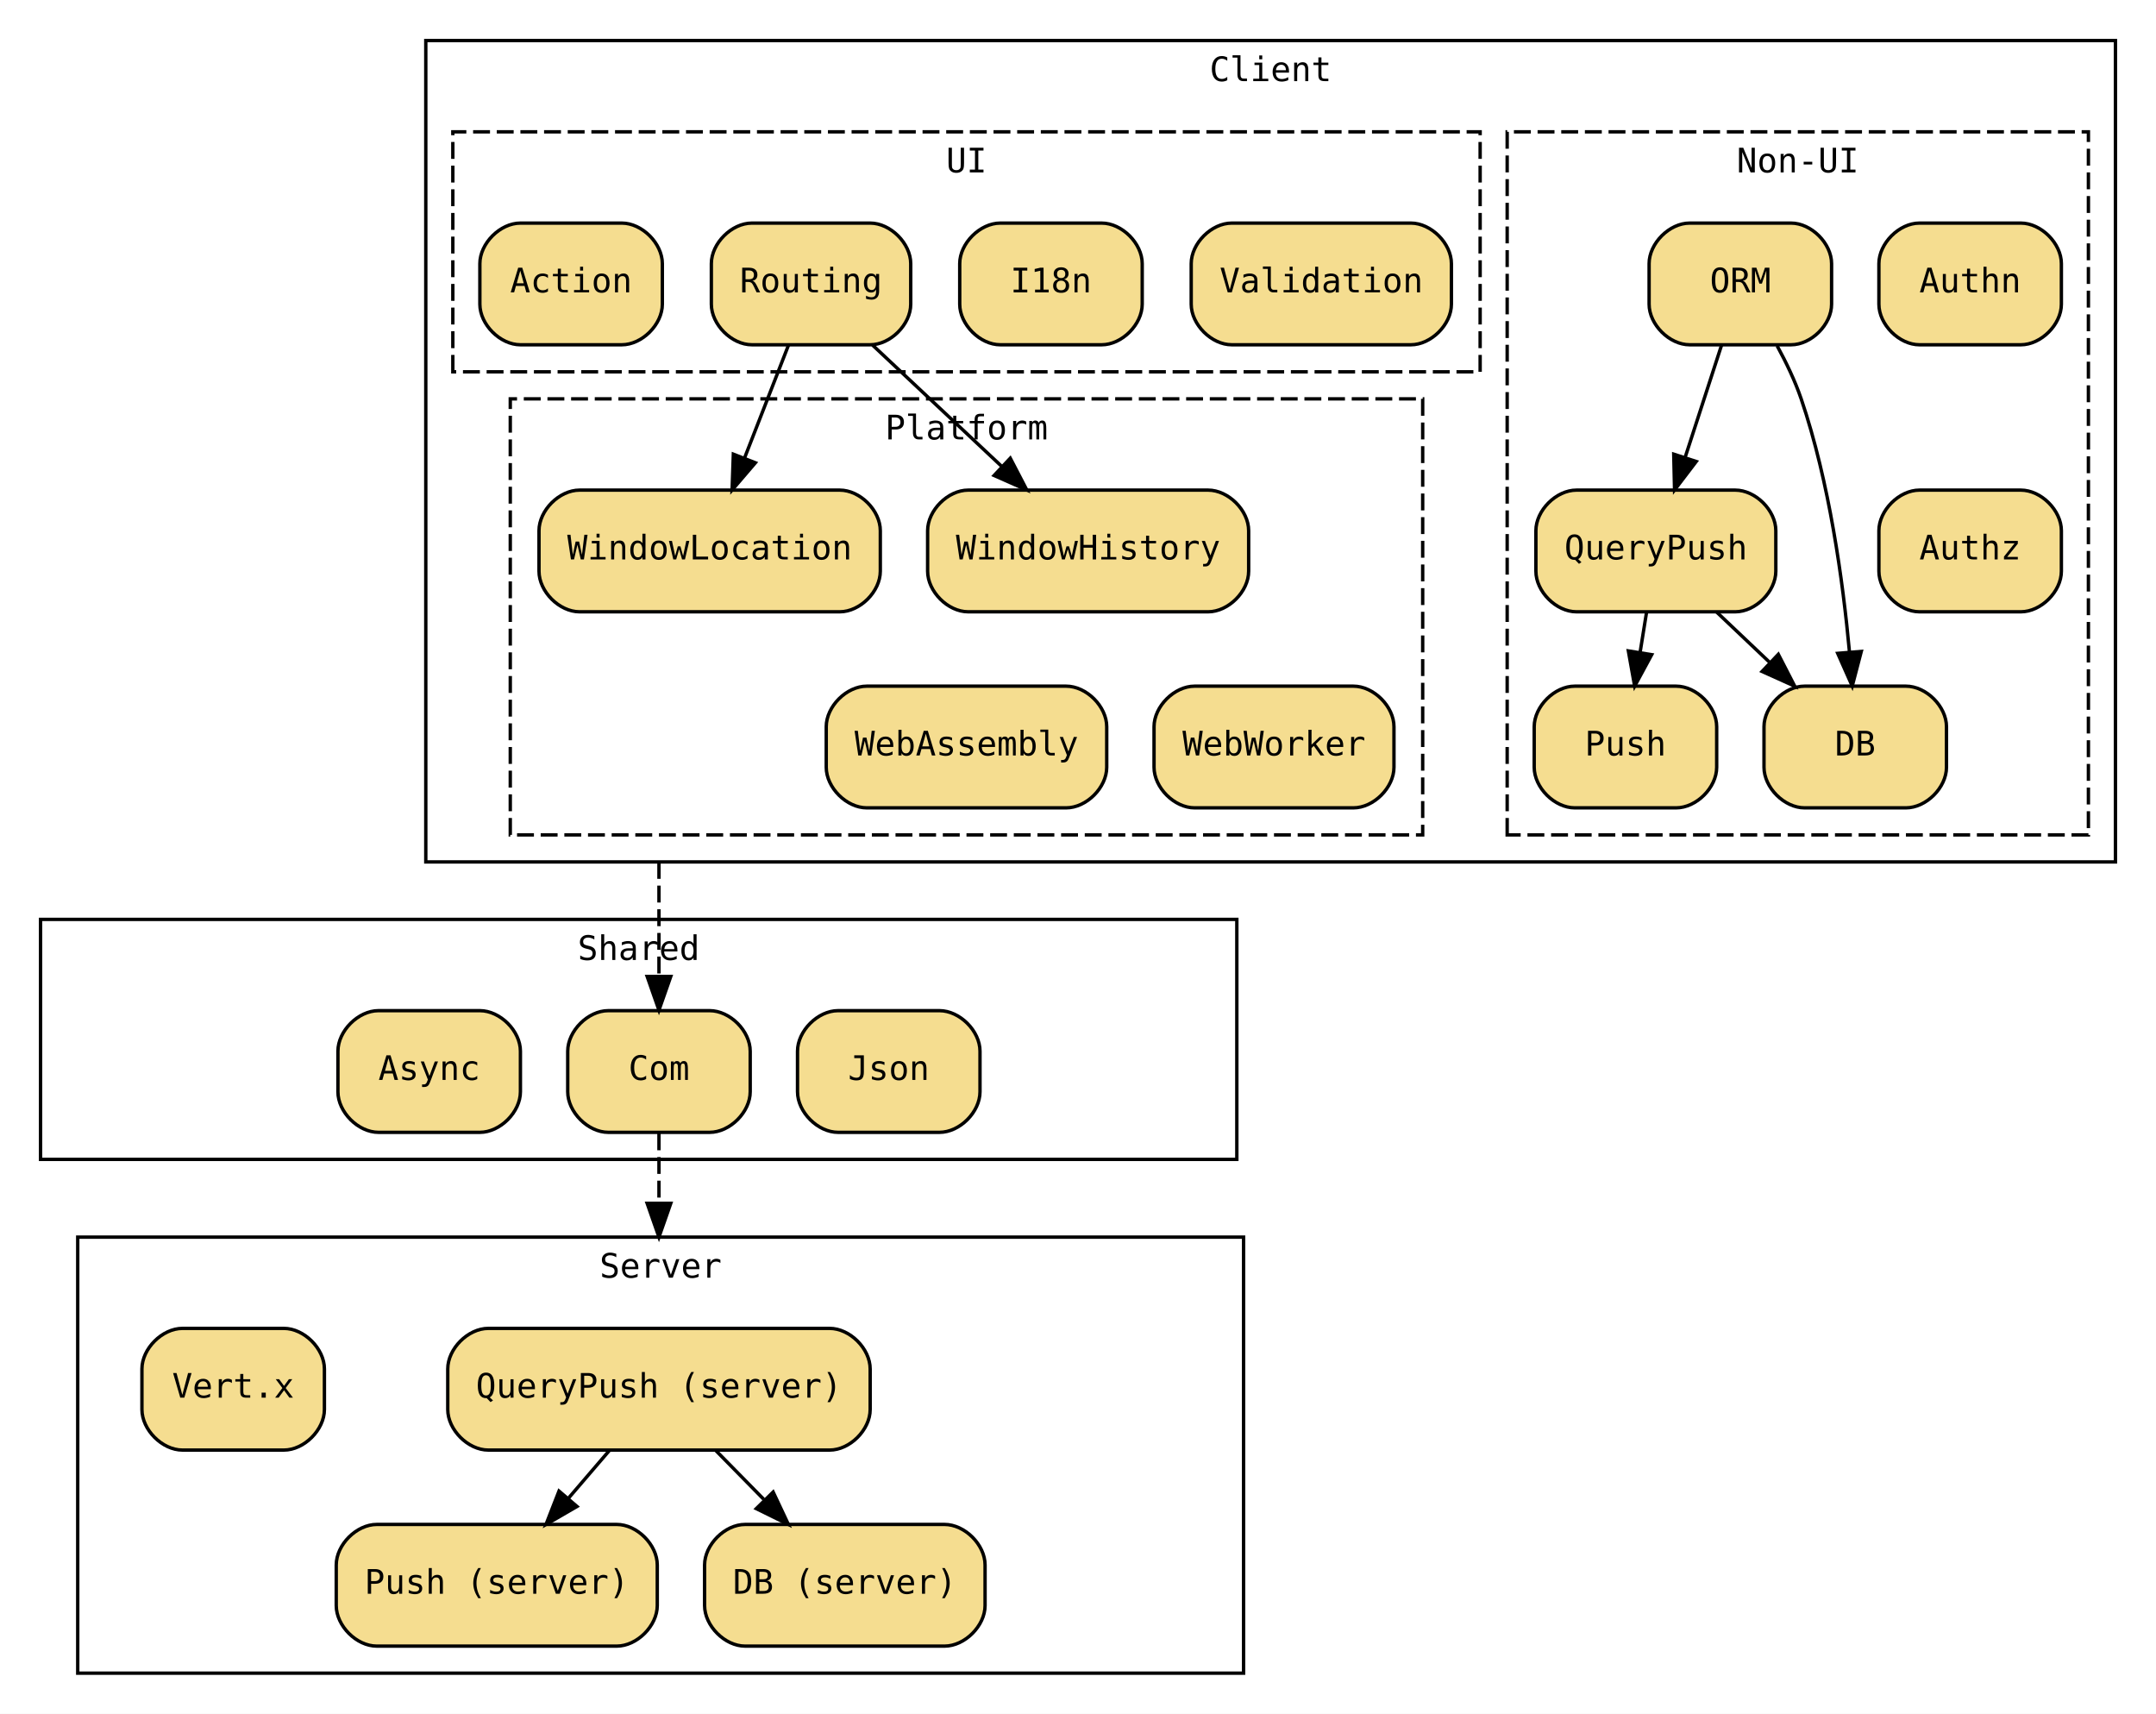
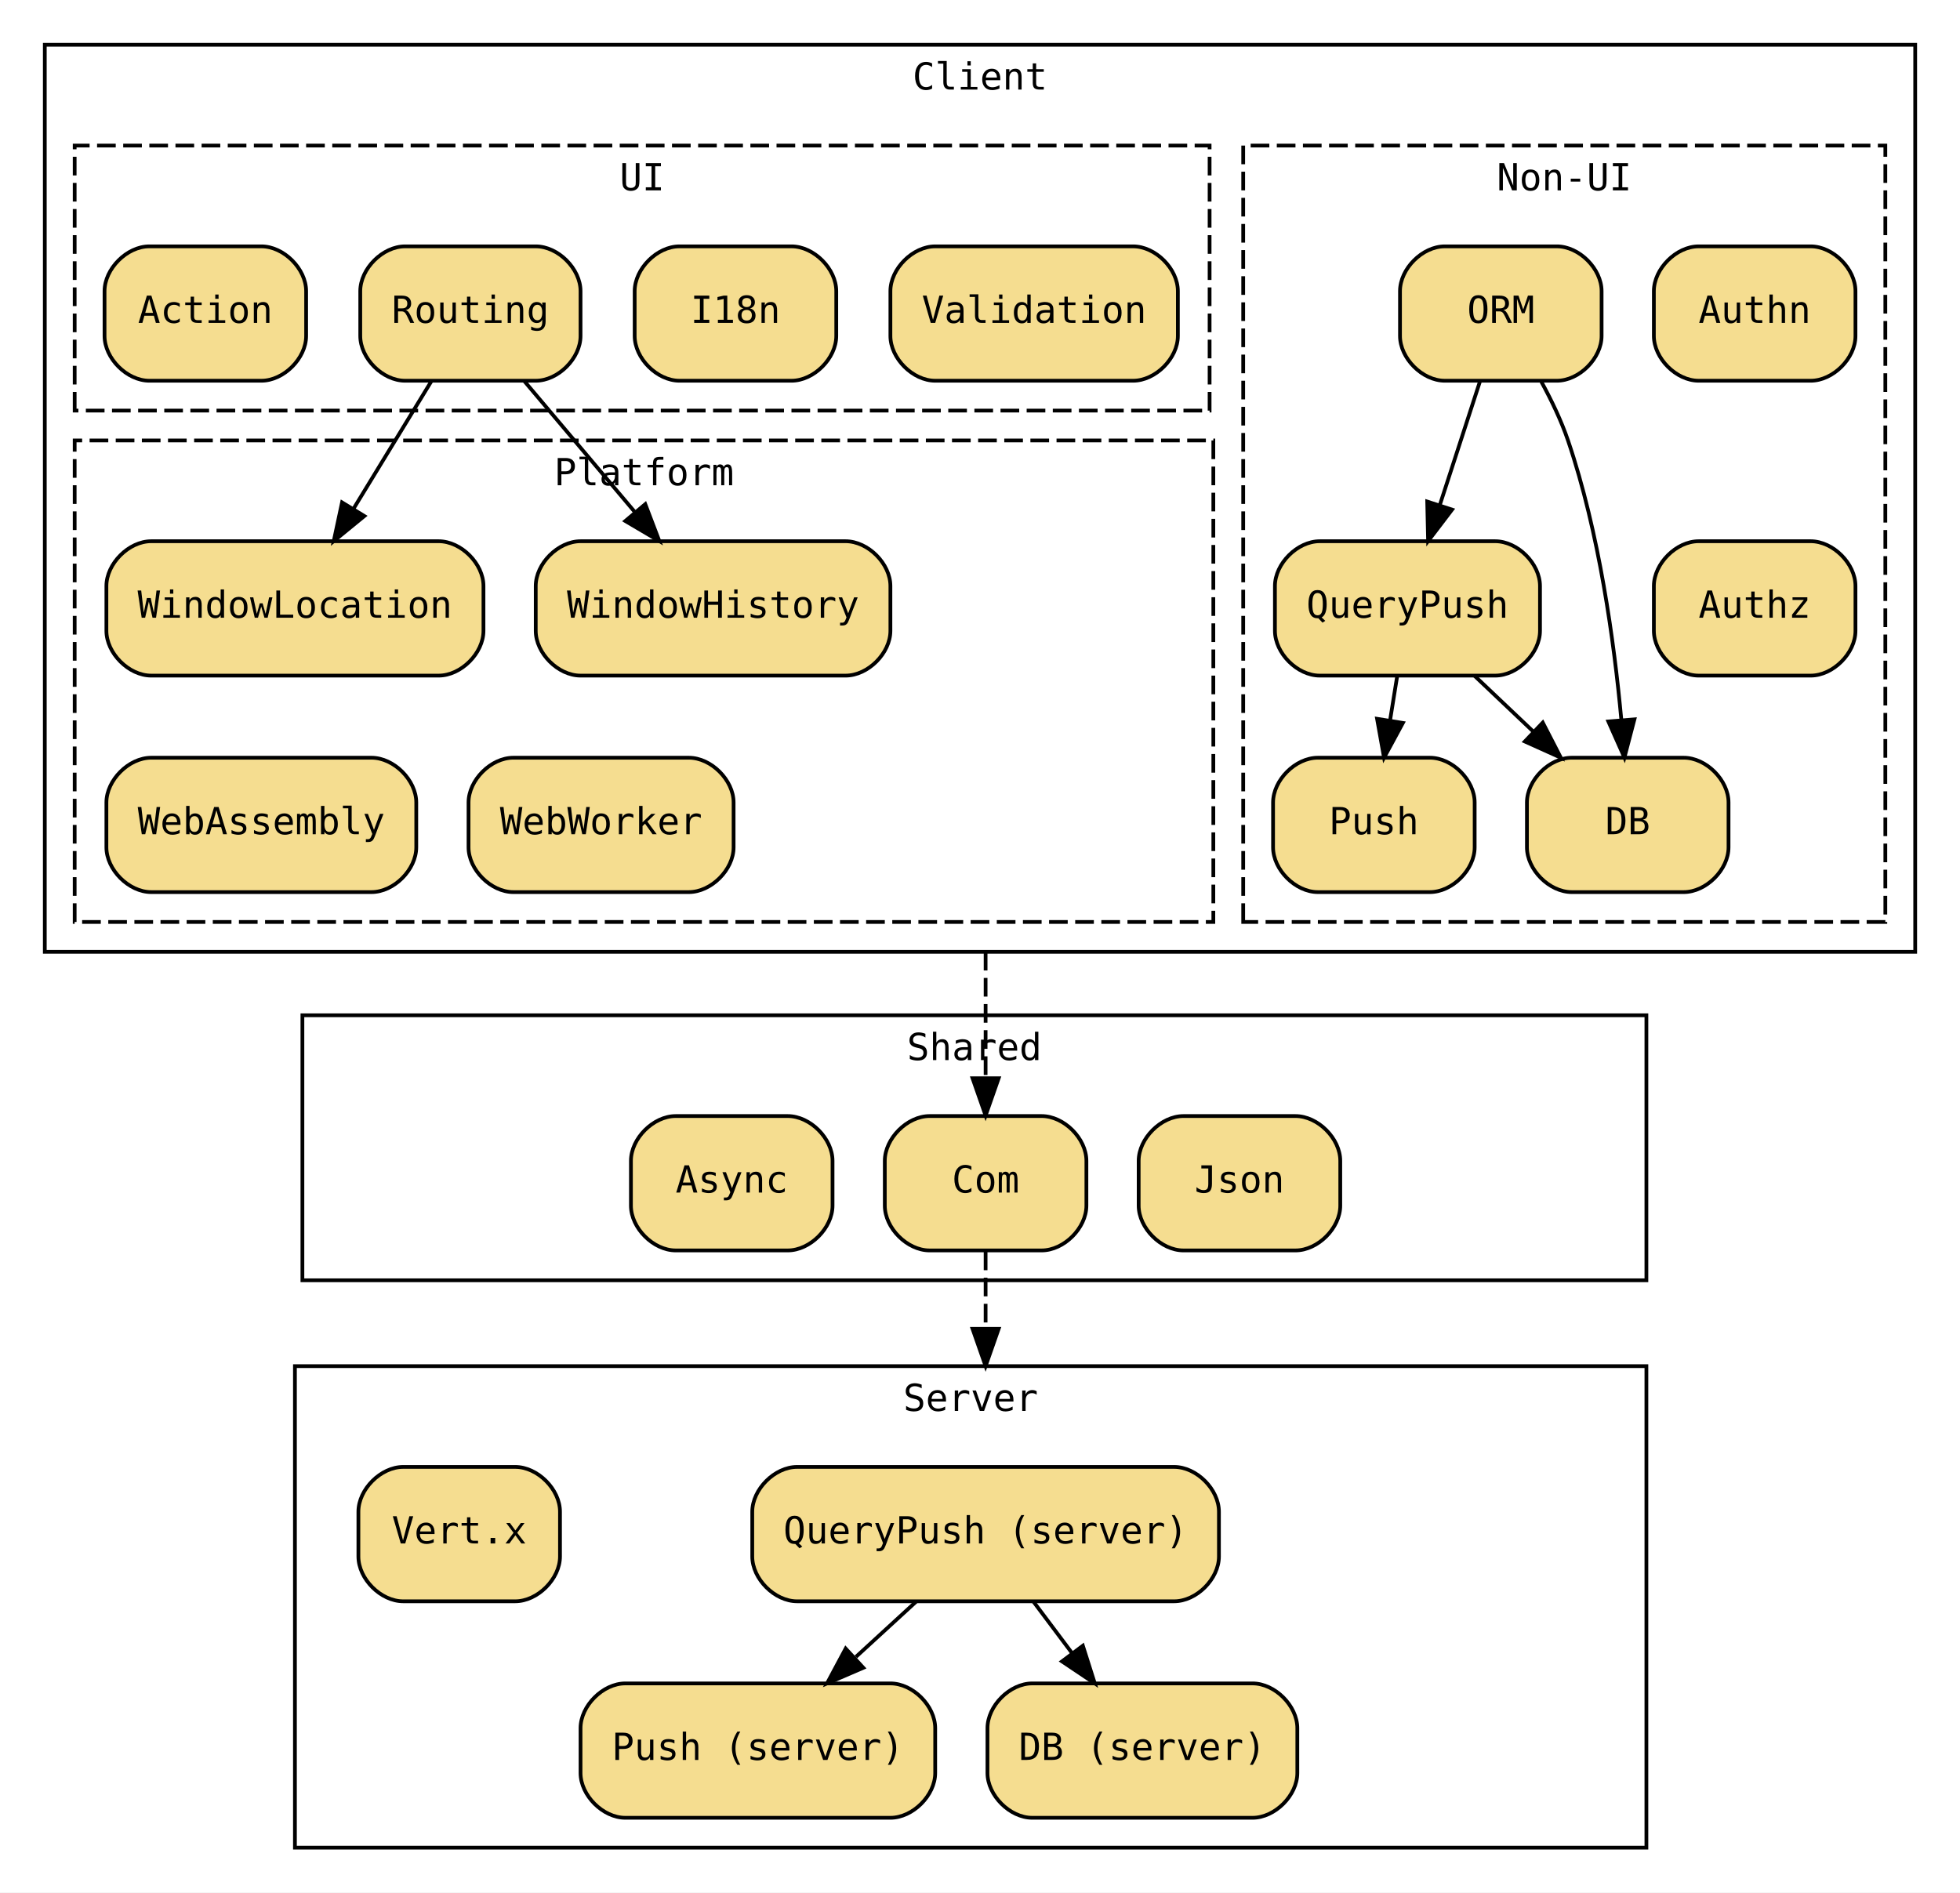
- <svg xmlns="http://www.w3.org/2000/svg" height="507pt" preserveAspectRatio="xMidYMid meet" viewBox="0.00 0.00 638.00 507.00" width="638pt">
+ <svg xmlns="http://www.w3.org/2000/svg" height="507pt" preserveAspectRatio="xMidYMid meet" viewBox="0.00 0.00 525.00 507.00" width="525pt">
  <g class="graph" id="graph0" transform="scale(1 1) rotate(0) translate(4 503)">
-     <polygon fill="white" points="-4,4 -4,-503 634,-503 634,4 -4,4" stroke="transparent" />
+     <polygon fill="white" points="-4,4 -4,-503 521,-503 521,4 -4,4" stroke="transparent" />
    <g class="cluster" id="clust1">
-       <polygon fill="none" points="122,-248 122,-491 622,-491 622,-248 122,-248" stroke="black" />
-       <text font-family="monospace" font-size="10.00" text-anchor="middle" x="372" y="-479">Client</text>
+       <polygon fill="none" points="8,-248 8,-491 509,-491 509,-248 8,-248" stroke="black" />
+       <text font-family="monospace" font-size="10.00" text-anchor="middle" x="258.5" y="-479">Client</text>
    </g>
    <g class="cluster" id="clust2">
-       <polygon fill="none" points="442,-256 442,-464 614,-464 614,-256 442,-256" stroke="black" stroke-dasharray="5,2" />
-       <text font-family="monospace" font-size="10.00" text-anchor="middle" x="528" y="-452">Non-UI</text>
+       <polygon fill="none" points="329,-256 329,-464 501,-464 501,-256 329,-256" stroke="black" stroke-dasharray="5,2" />
+       <text font-family="monospace" font-size="10.00" text-anchor="middle" x="415" y="-452">Non-UI</text>
    </g>
    <g class="cluster" id="clust6">
-       <polygon fill="none" points="130,-393 130,-464 434,-464 434,-393 130,-393" stroke="black" stroke-dasharray="5,2" />
-       <text font-family="monospace" font-size="10.00" text-anchor="middle" x="282" y="-452">UI</text>
+       <polygon fill="none" points="16,-393 16,-464 320,-464 320,-393 16,-393" stroke="black" stroke-dasharray="5,2" />
+       <text font-family="monospace" font-size="10.00" text-anchor="middle" x="168" y="-452">UI</text>
    </g>
    <g class="cluster" id="clust8">
-       <polygon fill="none" points="147,-256 147,-385 417,-385 417,-256 147,-256" stroke="black" stroke-dasharray="5,2" />
-       <text font-family="monospace" font-size="10.00" text-anchor="middle" x="282" y="-373">              Platform</text>
+       <polygon fill="none" points="16,-256 16,-385 321,-385 321,-256 16,-256" stroke="black" stroke-dasharray="5,2" />
+       <text font-family="monospace" font-size="10.00" text-anchor="middle" x="168.5" y="-373">              Platform</text>
    </g>
    <g class="cluster" id="clust11">
-       <polygon fill="none" points="8,-160 8,-231 362,-231 362,-160 8,-160" stroke="black" />
-       <text font-family="monospace" font-size="10.00" text-anchor="middle" x="185" y="-219">Shared      </text>
+       <polygon fill="none" points="77,-160 77,-231 437,-231 437,-160 77,-160" stroke="black" />
+       <text font-family="monospace" font-size="10.00" text-anchor="middle" x="257" y="-219">Shared      </text>
    </g>
    <g class="cluster" id="clust13">
-       <polygon fill="none" points="19,-8 19,-137 364,-137 364,-8 19,-8" stroke="black" />
-       <text font-family="monospace" font-size="10.00" text-anchor="middle" x="191.5" y="-125">Server</text>
+       <polygon fill="none" points="75,-8 75,-137 437,-137 437,-8 75,-8" stroke="black" />
+       <text font-family="monospace" font-size="10.00" text-anchor="middle" x="256" y="-125">Server</text>
    </g>
    <g class="node" id="node1">
-       <path d="M594,-437C594,-437 564,-437 564,-437 558,-437 552,-431 552,-425 552,-425 552,-413 552,-413 552,-407 558,-401 564,-401 564,-401 594,-401 594,-401 600,-401 606,-407 606,-413 606,-413 606,-425 606,-425 606,-431 600,-437 594,-437" fill="#f5dd90" stroke="black" />
-       <text font-family="monospace" font-size="10.00" text-anchor="middle" x="579" y="-416.5">Authn</text>
+       <path d="M481,-437C481,-437 451,-437 451,-437 445,-437 439,-431 439,-425 439,-425 439,-413 439,-413 439,-407 445,-401 451,-401 451,-401 481,-401 481,-401 487,-401 493,-407 493,-413 493,-413 493,-425 493,-425 493,-431 487,-437 481,-437" fill="#f5dd90" stroke="black" />
+       <text font-family="monospace" font-size="10.00" text-anchor="middle" x="466" y="-416.5">Authn</text>
    </g>
    <g class="node" id="node2">
-       <path d="M594,-358C594,-358 564,-358 564,-358 558,-358 552,-352 552,-346 552,-346 552,-334 552,-334 552,-328 558,-322 564,-322 564,-322 594,-322 594,-322 600,-322 606,-328 606,-334 606,-334 606,-346 606,-346 606,-352 600,-358 594,-358" fill="#f5dd90" stroke="black" />
-       <text font-family="monospace" font-size="10.00" text-anchor="middle" x="579" y="-337.5">Authz</text>
+       <path d="M481,-358C481,-358 451,-358 451,-358 445,-358 439,-352 439,-346 439,-346 439,-334 439,-334 439,-328 445,-322 451,-322 451,-322 481,-322 481,-322 487,-322 493,-328 493,-334 493,-334 493,-346 493,-346 493,-352 487,-358 481,-358" fill="#f5dd90" stroke="black" />
+       <text font-family="monospace" font-size="10.00" text-anchor="middle" x="466" y="-337.5">Authz</text>
    </g>
    <g class="node" id="node4">
-       <path d="M526,-437C526,-437 496,-437 496,-437 490,-437 484,-431 484,-425 484,-425 484,-413 484,-413 484,-407 490,-401 496,-401 496,-401 526,-401 526,-401 532,-401 538,-407 538,-413 538,-413 538,-425 538,-425 538,-431 532,-437 526,-437" fill="#f5dd90" stroke="black" />
-       <text font-family="monospace" font-size="10.00" text-anchor="middle" x="511" y="-416.5">ORM</text>
+       <path d="M413,-437C413,-437 383,-437 383,-437 377,-437 371,-431 371,-425 371,-425 371,-413 371,-413 371,-407 377,-401 383,-401 383,-401 413,-401 413,-401 419,-401 425,-407 425,-413 425,-413 425,-425 425,-425 425,-431 419,-437 413,-437" fill="#f5dd90" stroke="black" />
+       <text font-family="monospace" font-size="10.00" text-anchor="middle" x="398" y="-416.5">ORM</text>
    </g>
    <g class="node" id="node3">
-       <path d="M560,-300C560,-300 530,-300 530,-300 524,-300 518,-294 518,-288 518,-288 518,-276 518,-276 518,-270 524,-264 530,-264 530,-264 560,-264 560,-264 566,-264 572,-270 572,-276 572,-276 572,-288 572,-288 572,-294 566,-300 560,-300" fill="#f5dd90" stroke="black" />
-       <text font-family="monospace" font-size="10.00" text-anchor="middle" x="545" y="-279.5">DB</text>
+       <path d="M447,-300C447,-300 417,-300 417,-300 411,-300 405,-294 405,-288 405,-288 405,-276 405,-276 405,-270 411,-264 417,-264 417,-264 447,-264 447,-264 453,-264 459,-270 459,-276 459,-276 459,-288 459,-288 459,-294 453,-300 447,-300" fill="#f5dd90" stroke="black" />
+       <text font-family="monospace" font-size="10.00" text-anchor="middle" x="432" y="-279.5">DB</text>
    </g>
    <g class="edge" id="edge4">
-       <path d="M521.88,-400.7C524.57,-395.78 527.19,-390.31 529,-385 537.35,-360.43 541.37,-331.03 543.29,-310.12" fill="none" stroke="black" />
-       <polygon fill="black" points="546.79,-310.28 544.11,-300.03 539.81,-309.71 546.79,-310.28" stroke="black" />
+       <path d="M408.88,-400.7C411.57,-395.78 414.19,-390.31 416,-385 424.35,-360.43 428.37,-331.03 430.29,-310.12" fill="none" stroke="black" />
+       <polygon fill="black" points="433.79,-310.28 431.11,-300.03 426.81,-309.71 433.79,-310.28" stroke="black" />
    </g>
    <g class="node" id="node6">
-       <path d="M509.5,-358C509.5,-358 462.5,-358 462.5,-358 456.5,-358 450.5,-352 450.5,-346 450.5,-346 450.5,-334 450.5,-334 450.5,-328 456.5,-322 462.5,-322 462.5,-322 509.5,-322 509.5,-322 515.5,-322 521.5,-328 521.5,-334 521.5,-334 521.5,-346 521.5,-346 521.5,-352 515.5,-358 509.5,-358" fill="#f5dd90" stroke="black" />
-       <text font-family="monospace" font-size="10.00" text-anchor="middle" x="486" y="-337.5">QueryPush</text>
+       <path d="M396.5,-358C396.5,-358 349.5,-358 349.5,-358 343.5,-358 337.5,-352 337.5,-346 337.5,-346 337.5,-334 337.5,-334 337.5,-328 343.5,-322 349.5,-322 349.5,-322 396.5,-322 396.5,-322 402.5,-322 408.5,-328 408.5,-334 408.5,-334 408.5,-346 408.5,-346 408.5,-352 402.5,-358 396.5,-358" fill="#f5dd90" stroke="black" />
+       <text font-family="monospace" font-size="10.00" text-anchor="middle" x="373" y="-337.5">QueryPush</text>
    </g>
    <g class="edge" id="edge5">
-       <path d="M505.45,-400.91C502.28,-391.14 498.23,-378.68 494.65,-367.65" fill="none" stroke="black" />
-       <polygon fill="black" points="497.95,-366.47 491.53,-358.04 491.29,-368.63 497.95,-366.47" stroke="black" />
+       <path d="M392.45,-400.91C389.28,-391.14 385.23,-378.68 381.65,-367.65" fill="none" stroke="black" />
+       <polygon fill="black" points="384.95,-366.47 378.53,-358.04 378.29,-368.63 384.95,-366.47" stroke="black" />
    </g>
    <g class="node" id="node5">
-       <path d="M492,-300C492,-300 462,-300 462,-300 456,-300 450,-294 450,-288 450,-288 450,-276 450,-276 450,-270 456,-264 462,-264 462,-264 492,-264 492,-264 498,-264 504,-270 504,-276 504,-276 504,-288 504,-288 504,-294 498,-300 492,-300" fill="#f5dd90" stroke="black" />
-       <text font-family="monospace" font-size="10.00" text-anchor="middle" x="477" y="-279.5">Push</text>
+       <path d="M379,-300C379,-300 349,-300 349,-300 343,-300 337,-294 337,-288 337,-288 337,-276 337,-276 337,-270 343,-264 349,-264 349,-264 379,-264 379,-264 385,-264 391,-270 391,-276 391,-276 391,-288 391,-288 391,-294 385,-300 379,-300" fill="#f5dd90" stroke="black" />
+       <text font-family="monospace" font-size="10.00" text-anchor="middle" x="364" y="-279.5">Push</text>
    </g>
    <g class="edge" id="edge7">
-       <path d="M504.02,-321.89C508.94,-317.23 514.36,-312.08 519.61,-307.1" fill="none" stroke="black" />
-       <polygon fill="black" points="522.24,-309.42 527.09,-300 517.43,-304.35 522.24,-309.42" stroke="black" />
+       <path d="M391.02,-321.89C395.94,-317.23 401.36,-312.08 406.61,-307.1" fill="none" stroke="black" />
+       <polygon fill="black" points="409.24,-309.42 414.09,-300 404.43,-304.35 409.24,-309.42" stroke="black" />
    </g>
    <g class="edge" id="edge6">
-       <path d="M483.25,-321.89C482.64,-318.09 481.98,-313.98 481.32,-309.89" fill="none" stroke="black" />
-       <polygon fill="black" points="484.77,-309.32 479.73,-300 477.86,-310.43 484.77,-309.32" stroke="black" />
+       <path d="M370.25,-321.89C369.64,-318.09 368.98,-313.98 368.32,-309.89" fill="none" stroke="black" />
+       <polygon fill="black" points="371.77,-309.32 366.73,-300 364.86,-310.43 371.77,-309.32" stroke="black" />
    </g>
    <g class="node" id="node7">
-       <path d="M253.5,-437C253.5,-437 218.5,-437 218.5,-437 212.5,-437 206.5,-431 206.5,-425 206.5,-425 206.5,-413 206.5,-413 206.5,-407 212.5,-401 218.5,-401 218.5,-401 253.5,-401 253.5,-401 259.5,-401 265.5,-407 265.5,-413 265.5,-413 265.5,-425 265.5,-425 265.5,-431 259.5,-437 253.5,-437" fill="#f5dd90" stroke="black" />
-       <text font-family="monospace" font-size="10.00" text-anchor="middle" x="236" y="-416.5">Routing</text>
+       <path d="M139.5,-437C139.5,-437 104.5,-437 104.5,-437 98.5,-437 92.5,-431 92.5,-425 92.5,-425 92.5,-413 92.5,-413 92.5,-407 98.5,-401 104.5,-401 104.5,-401 139.5,-401 139.5,-401 145.5,-401 151.5,-407 151.5,-413 151.5,-413 151.5,-425 151.5,-425 151.5,-431 145.5,-437 139.5,-437" fill="#f5dd90" stroke="black" />
+       <text font-family="monospace" font-size="10.00" text-anchor="middle" x="122" y="-416.5">Routing</text>
    </g>
    <g class="node" id="node8">
-       <path d="M322,-437C322,-437 292,-437 292,-437 286,-437 280,-431 280,-425 280,-425 280,-413 280,-413 280,-407 286,-401 292,-401 292,-401 322,-401 322,-401 328,-401 334,-407 334,-413 334,-413 334,-425 334,-425 334,-431 328,-437 322,-437" fill="#f5dd90" stroke="black" />
-       <text font-family="monospace" font-size="10.00" text-anchor="middle" x="307" y="-416.5">I18n</text>
+       <path d="M208,-437C208,-437 178,-437 178,-437 172,-437 166,-431 166,-425 166,-425 166,-413 166,-413 166,-407 172,-401 178,-401 178,-401 208,-401 208,-401 214,-401 220,-407 220,-413 220,-413 220,-425 220,-425 220,-431 214,-437 208,-437" fill="#f5dd90" stroke="black" />
+       <text font-family="monospace" font-size="10.00" text-anchor="middle" x="193" y="-416.5">I18n</text>
    </g>
    <g class="node" id="node11">
-       <path d="M353.5,-358C353.5,-358 282.5,-358 282.5,-358 276.5,-358 270.5,-352 270.5,-346 270.5,-346 270.5,-334 270.5,-334 270.5,-328 276.5,-322 282.5,-322 282.5,-322 353.5,-322 353.5,-322 359.5,-322 365.5,-328 365.5,-334 365.5,-334 365.5,-346 365.5,-346 365.5,-352 359.5,-358 353.5,-358" fill="#f5dd90" stroke="black" />
-       <text font-family="monospace" font-size="10.00" text-anchor="middle" x="318" y="-337.5">WindowHistory</text>
+       <path d="M222.5,-358C222.5,-358 151.5,-358 151.5,-358 145.5,-358 139.5,-352 139.5,-346 139.5,-346 139.5,-334 139.5,-334 139.5,-328 145.5,-322 151.5,-322 151.5,-322 222.5,-322 222.5,-322 228.5,-322 234.5,-328 234.5,-334 234.5,-334 234.5,-346 234.5,-346 234.5,-352 228.5,-358 222.5,-358" fill="#f5dd90" stroke="black" />
+       <text font-family="monospace" font-size="10.00" text-anchor="middle" x="187" y="-337.5">WindowHistory</text>
    </g>
    <g class="edge" id="edge25">
-       <path d="M254.2,-400.91C265.45,-390.34 280.07,-376.62 292.47,-364.98" fill="none" stroke="black" />
-       <polygon fill="black" points="294.96,-367.44 299.85,-358.04 290.17,-362.33 294.96,-367.44" stroke="black" />
+       <path d="M136.43,-400.91C145.09,-390.64 156.28,-377.4 165.92,-365.97" fill="none" stroke="black" />
+       <polygon fill="black" points="168.84,-367.94 172.61,-358.04 163.49,-363.42 168.84,-367.94" stroke="black" />
    </g>
    <g class="node" id="node12">
-       <path d="M244.5,-358C244.5,-358 167.5,-358 167.5,-358 161.5,-358 155.5,-352 155.5,-346 155.5,-346 155.5,-334 155.5,-334 155.5,-328 161.5,-322 167.5,-322 167.5,-322 244.5,-322 244.5,-322 250.5,-322 256.5,-328 256.5,-334 256.5,-334 256.5,-346 256.5,-346 256.5,-352 250.5,-358 244.5,-358" fill="#f5dd90" stroke="black" />
-       <text font-family="monospace" font-size="10.00" text-anchor="middle" x="206" y="-337.5">WindowLocation</text>
+       <path d="M113.5,-358C113.5,-358 36.5,-358 36.5,-358 30.5,-358 24.5,-352 24.5,-346 24.5,-346 24.5,-334 24.5,-334 24.5,-328 30.5,-322 36.5,-322 36.5,-322 113.5,-322 113.5,-322 119.5,-322 125.5,-328 125.5,-334 125.5,-334 125.5,-346 125.5,-346 125.5,-352 119.5,-358 113.5,-358" fill="#f5dd90" stroke="black" />
+       <text font-family="monospace" font-size="10.00" text-anchor="middle" x="75" y="-337.5">WindowLocation</text>
    </g>
    <g class="edge" id="edge24">
-       <path d="M229.34,-400.91C225.54,-391.14 220.68,-378.68 216.38,-367.65" fill="none" stroke="black" />
-       <polygon fill="black" points="219.53,-366.09 212.64,-358.04 213.01,-368.63 219.53,-366.09" stroke="black" />
+       <path d="M111.57,-400.91C105.42,-390.84 97.53,-377.91 90.65,-366.64" fill="none" stroke="black" />
+       <polygon fill="black" points="93.6,-364.75 85.4,-358.04 87.62,-368.4 93.6,-364.75" stroke="black" />
    </g>
    <g class="node" id="node9">
-       <path d="M413.5,-437C413.5,-437 360.5,-437 360.5,-437 354.5,-437 348.5,-431 348.5,-425 348.5,-425 348.5,-413 348.5,-413 348.5,-407 354.5,-401 360.5,-401 360.5,-401 413.5,-401 413.5,-401 419.5,-401 425.5,-407 425.5,-413 425.5,-413 425.5,-425 425.5,-425 425.5,-431 419.5,-437 413.5,-437" fill="#f5dd90" stroke="black" />
-       <text font-family="monospace" font-size="10.00" text-anchor="middle" x="387" y="-416.5">Validation</text>
+       <path d="M299.5,-437C299.5,-437 246.5,-437 246.5,-437 240.5,-437 234.5,-431 234.5,-425 234.5,-425 234.5,-413 234.5,-413 234.5,-407 240.5,-401 246.5,-401 246.5,-401 299.5,-401 299.5,-401 305.5,-401 311.5,-407 311.5,-413 311.5,-413 311.5,-425 311.5,-425 311.5,-431 305.5,-437 299.5,-437" fill="#f5dd90" stroke="black" />
+       <text font-family="monospace" font-size="10.00" text-anchor="middle" x="273" y="-416.5">Validation</text>
    </g>
    <g class="node" id="node10">
-       <path d="M180,-437C180,-437 150,-437 150,-437 144,-437 138,-431 138,-425 138,-425 138,-413 138,-413 138,-407 144,-401 150,-401 150,-401 180,-401 180,-401 186,-401 192,-407 192,-413 192,-413 192,-425 192,-425 192,-431 186,-437 180,-437" fill="#f5dd90" stroke="black" />
-       <text font-family="monospace" font-size="10.00" text-anchor="middle" x="165" y="-416.5">Action</text>
+       <path d="M66,-437C66,-437 36,-437 36,-437 30,-437 24,-431 24,-425 24,-425 24,-413 24,-413 24,-407 30,-401 36,-401 36,-401 66,-401 66,-401 72,-401 78,-407 78,-413 78,-413 78,-425 78,-425 78,-431 72,-437 66,-437" fill="#f5dd90" stroke="black" />
+       <text font-family="monospace" font-size="10.00" text-anchor="middle" x="51" y="-416.5">Action</text>
    </g>
    <g class="node" id="node14">
-       <path d="M311.5,-300C311.5,-300 252.5,-300 252.5,-300 246.5,-300 240.5,-294 240.5,-288 240.5,-288 240.5,-276 240.5,-276 240.5,-270 246.5,-264 252.5,-264 252.5,-264 311.5,-264 311.5,-264 317.5,-264 323.5,-270 323.5,-276 323.5,-276 323.5,-288 323.5,-288 323.5,-294 317.5,-300 311.5,-300" fill="#f5dd90" stroke="black" />
-       <text font-family="monospace" font-size="10.00" text-anchor="middle" x="282" y="-279.5">WebAssembly</text>
+       <path d="M95.5,-300C95.5,-300 36.5,-300 36.5,-300 30.5,-300 24.5,-294 24.5,-288 24.5,-288 24.5,-276 24.5,-276 24.5,-270 30.5,-264 36.5,-264 36.5,-264 95.5,-264 95.5,-264 101.5,-264 107.5,-270 107.5,-276 107.5,-276 107.5,-288 107.5,-288 107.5,-294 101.5,-300 95.5,-300" fill="#f5dd90" stroke="black" />
+       <text font-family="monospace" font-size="10.00" text-anchor="middle" x="66" y="-279.5">WebAssembly</text>
    </g>
    <g class="node" id="node18">
-       <path d="M206,-204C206,-204 176,-204 176,-204 170,-204 164,-198 164,-192 164,-192 164,-180 164,-180 164,-174 170,-168 176,-168 176,-168 206,-168 206,-168 212,-168 218,-174 218,-180 218,-180 218,-192 218,-192 218,-198 212,-204 206,-204" fill="#f5dd90" stroke="black" />
-       <text font-family="monospace" font-size="10.00" text-anchor="middle" x="191" y="-183.5">Com</text>
+       <path d="M275,-204C275,-204 245,-204 245,-204 239,-204 233,-198 233,-192 233,-192 233,-180 233,-180 233,-174 239,-168 245,-168 245,-168 275,-168 275,-168 281,-168 287,-174 287,-180 287,-180 287,-192 287,-192 287,-198 281,-204 275,-204" fill="#f5dd90" stroke="black" />
+       <text font-family="monospace" font-size="10.00" text-anchor="middle" x="260" y="-183.5">Com</text>
    </g>
    <g class="edge" id="edge26">
-       <path d="M191,-248C191,-237.04 191,-224.96 191,-214.47" fill="none" stroke="black" stroke-dasharray="5,2" />
-       <polygon fill="black" points="194.5,-214.13 191,-204.13 187.5,-214.13 194.5,-214.13" stroke="black" />
+       <path d="M260,-248C260,-237.04 260,-224.96 260,-214.47" fill="none" stroke="black" stroke-dasharray="5,2" />
+       <polygon fill="black" points="263.5,-214.13 260,-204.13 256.5,-214.13 263.5,-214.13" stroke="black" />
    </g>
    <g class="node" id="node15">
-       <path d="M396.5,-300C396.5,-300 349.5,-300 349.5,-300 343.5,-300 337.5,-294 337.5,-288 337.5,-288 337.5,-276 337.5,-276 337.5,-270 343.5,-264 349.5,-264 349.5,-264 396.5,-264 396.5,-264 402.5,-264 408.5,-270 408.5,-276 408.5,-276 408.5,-288 408.5,-288 408.5,-294 402.5,-300 396.5,-300" fill="#f5dd90" stroke="black" />
-       <text font-family="monospace" font-size="10.00" text-anchor="middle" x="373" y="-279.5">WebWorker</text>
+       <path d="M180.5,-300C180.5,-300 133.5,-300 133.5,-300 127.5,-300 121.5,-294 121.5,-288 121.5,-288 121.5,-276 121.5,-276 121.5,-270 127.5,-264 133.5,-264 133.5,-264 180.5,-264 180.5,-264 186.5,-264 192.5,-270 192.5,-276 192.5,-276 192.5,-288 192.5,-288 192.5,-294 186.5,-300 180.5,-300" fill="#f5dd90" stroke="black" />
+       <text font-family="monospace" font-size="10.00" text-anchor="middle" x="157" y="-279.5">WebWorker</text>
    </g>
    <g class="node" id="node17">
-       <path d="M138,-204C138,-204 108,-204 108,-204 102,-204 96,-198 96,-192 96,-192 96,-180 96,-180 96,-174 102,-168 108,-168 108,-168 138,-168 138,-168 144,-168 150,-174 150,-180 150,-180 150,-192 150,-192 150,-198 144,-204 138,-204" fill="#f5dd90" stroke="black" />
-       <text font-family="monospace" font-size="10.00" text-anchor="middle" x="123" y="-183.5">Async</text>
+       <path d="M207,-204C207,-204 177,-204 177,-204 171,-204 165,-198 165,-192 165,-192 165,-180 165,-180 165,-174 171,-168 177,-168 177,-168 207,-168 207,-168 213,-168 219,-174 219,-180 219,-180 219,-192 219,-192 219,-198 213,-204 207,-204" fill="#f5dd90" stroke="black" />
+       <text font-family="monospace" font-size="10.00" text-anchor="middle" x="192" y="-183.5">Async</text>
    </g>
    <g class="node" id="node19">
-       <path d="M274,-204C274,-204 244,-204 244,-204 238,-204 232,-198 232,-192 232,-192 232,-180 232,-180 232,-174 238,-168 244,-168 244,-168 274,-168 274,-168 280,-168 286,-174 286,-180 286,-180 286,-192 286,-192 286,-198 280,-204 274,-204" fill="#f5dd90" stroke="black" />
-       <text font-family="monospace" font-size="10.00" text-anchor="middle" x="259" y="-183.5">Json</text>
+       <path d="M343,-204C343,-204 313,-204 313,-204 307,-204 301,-198 301,-192 301,-192 301,-180 301,-180 301,-174 307,-168 313,-168 313,-168 343,-168 343,-168 349,-168 355,-174 355,-180 355,-180 355,-192 355,-192 355,-198 349,-204 343,-204" fill="#f5dd90" stroke="black" />
+       <text font-family="monospace" font-size="10.00" text-anchor="middle" x="328" y="-183.5">Json</text>
    </g>
    <g class="node" id="node23">
-       <path d="M241.5,-110C241.5,-110 140.5,-110 140.5,-110 134.5,-110 128.5,-104 128.5,-98 128.5,-98 128.5,-86 128.5,-86 128.5,-80 134.5,-74 140.5,-74 140.5,-74 241.5,-74 241.5,-74 247.5,-74 253.5,-80 253.5,-86 253.5,-86 253.5,-98 253.5,-98 253.5,-104 247.5,-110 241.5,-110" fill="#f5dd90" stroke="black" />
-       <text font-family="monospace" font-size="10.00" text-anchor="middle" x="191" y="-89.5">QueryPush (server)</text>
+       <path d="M310.5,-110C310.5,-110 209.5,-110 209.5,-110 203.5,-110 197.5,-104 197.5,-98 197.5,-98 197.5,-86 197.5,-86 197.5,-80 203.5,-74 209.5,-74 209.5,-74 310.5,-74 310.5,-74 316.5,-74 322.5,-80 322.5,-86 322.5,-86 322.5,-98 322.5,-98 322.5,-104 316.5,-110 310.5,-110" fill="#f5dd90" stroke="black" />
+       <text font-family="monospace" font-size="10.00" text-anchor="middle" x="260" y="-89.5">QueryPush (server)</text>
    </g>
    <g class="edge" id="edge27">
-       <path d="M191,-167.7C191,-161.68 191,-154.58 191,-147.19" fill="none" stroke="black" stroke-dasharray="5,2" />
-       <polygon fill="black" points="194.5,-147 191,-137 187.5,-147 194.5,-147" stroke="black" />
+       <path d="M260,-167.7C260,-161.68 260,-154.58 260,-147.19" fill="none" stroke="black" stroke-dasharray="5,2" />
+       <polygon fill="black" points="263.5,-147 260,-137 256.5,-147 263.5,-147" stroke="black" />
    </g>
    <g class="node" id="node21">
-       <path d="M275.5,-52C275.5,-52 216.5,-52 216.5,-52 210.5,-52 204.5,-46 204.5,-40 204.5,-40 204.5,-28 204.5,-28 204.5,-22 210.5,-16 216.5,-16 216.5,-16 275.5,-16 275.5,-16 281.5,-16 287.5,-22 287.5,-28 287.5,-28 287.5,-40 287.5,-40 287.5,-46 281.5,-52 275.5,-52" fill="#f5dd90" stroke="black" />
-       <text font-family="monospace" font-size="10.00" text-anchor="middle" x="246" y="-31.5">DB (server)</text>
+       <path d="M331.5,-52C331.5,-52 272.5,-52 272.5,-52 266.5,-52 260.5,-46 260.5,-40 260.5,-40 260.5,-28 260.5,-28 260.5,-22 266.5,-16 272.5,-16 272.5,-16 331.5,-16 331.5,-16 337.5,-16 343.5,-22 343.5,-28 343.5,-28 343.5,-40 343.5,-40 343.5,-46 337.5,-52 331.5,-52" fill="#f5dd90" stroke="black" />
+       <text font-family="monospace" font-size="10.00" text-anchor="middle" x="302" y="-31.5">DB (server)</text>
    </g>
    <g class="node" id="node22">
-       <path d="M178.5,-52C178.5,-52 107.5,-52 107.5,-52 101.5,-52 95.5,-46 95.5,-40 95.5,-40 95.5,-28 95.5,-28 95.5,-22 101.5,-16 107.5,-16 107.5,-16 178.5,-16 178.5,-16 184.5,-16 190.5,-22 190.5,-28 190.5,-28 190.5,-40 190.5,-40 190.5,-46 184.5,-52 178.5,-52" fill="#f5dd90" stroke="black" />
-       <text font-family="monospace" font-size="10.00" text-anchor="middle" x="143" y="-31.5">Push (server)</text>
+       <path d="M234.5,-52C234.5,-52 163.5,-52 163.5,-52 157.5,-52 151.5,-46 151.5,-40 151.5,-40 151.5,-28 151.5,-28 151.5,-22 157.5,-16 163.5,-16 163.5,-16 234.5,-16 234.5,-16 240.5,-16 246.5,-22 246.5,-28 246.5,-28 246.5,-40 246.5,-40 246.5,-46 240.5,-52 234.5,-52" fill="#f5dd90" stroke="black" />
+       <text font-family="monospace" font-size="10.00" text-anchor="middle" x="199" y="-31.5">Push (server)</text>
    </g>
    <g class="edge" id="edge23">
-       <path d="M207.8,-73.89C212.28,-69.33 217.21,-64.32 221.99,-59.45" fill="none" stroke="black" />
-       <polygon fill="black" points="224.79,-61.59 229.3,-52 219.8,-56.68 224.79,-61.59" stroke="black" />
+       <path d="M272.83,-73.89C276.09,-69.55 279.65,-64.8 283.14,-60.14" fill="none" stroke="black" />
+       <polygon fill="black" points="286.05,-62.1 289.25,-52 280.45,-57.9 286.05,-62.1" stroke="black" />
    </g>
    <g class="edge" id="edge22">
-       <path d="M176.34,-73.89C172.52,-69.44 168.33,-64.56 164.25,-59.8" fill="none" stroke="black" />
-       <polygon fill="black" points="166.74,-57.32 157.57,-52 161.42,-61.87 166.74,-57.32" stroke="black" />
+       <path d="M241.37,-73.89C236.28,-69.23 230.68,-64.08 225.25,-59.1" fill="none" stroke="black" />
+       <polygon fill="black" points="227.25,-56.19 217.52,-52 222.52,-61.34 227.25,-56.19" stroke="black" />
    </g>
    <g class="node" id="node24">
-       <path d="M80,-110C80,-110 50,-110 50,-110 44,-110 38,-104 38,-98 38,-98 38,-86 38,-86 38,-80 44,-74 50,-74 50,-74 80,-74 80,-74 86,-74 92,-80 92,-86 92,-86 92,-98 92,-98 92,-104 86,-110 80,-110" fill="#f5dd90" stroke="black" />
-       <text font-family="monospace" font-size="10.00" text-anchor="middle" x="65" y="-89.5">Vert.x</text>
+       <path d="M134,-110C134,-110 104,-110 104,-110 98,-110 92,-104 92,-98 92,-98 92,-86 92,-86 92,-80 98,-74 104,-74 104,-74 134,-74 134,-74 140,-74 146,-80 146,-86 146,-86 146,-98 146,-98 146,-104 140,-110 134,-110" fill="#f5dd90" stroke="black" />
+       <text font-family="monospace" font-size="10.00" text-anchor="middle" x="119" y="-89.5">Vert.x</text>
    </g>
  </g>
</svg>
